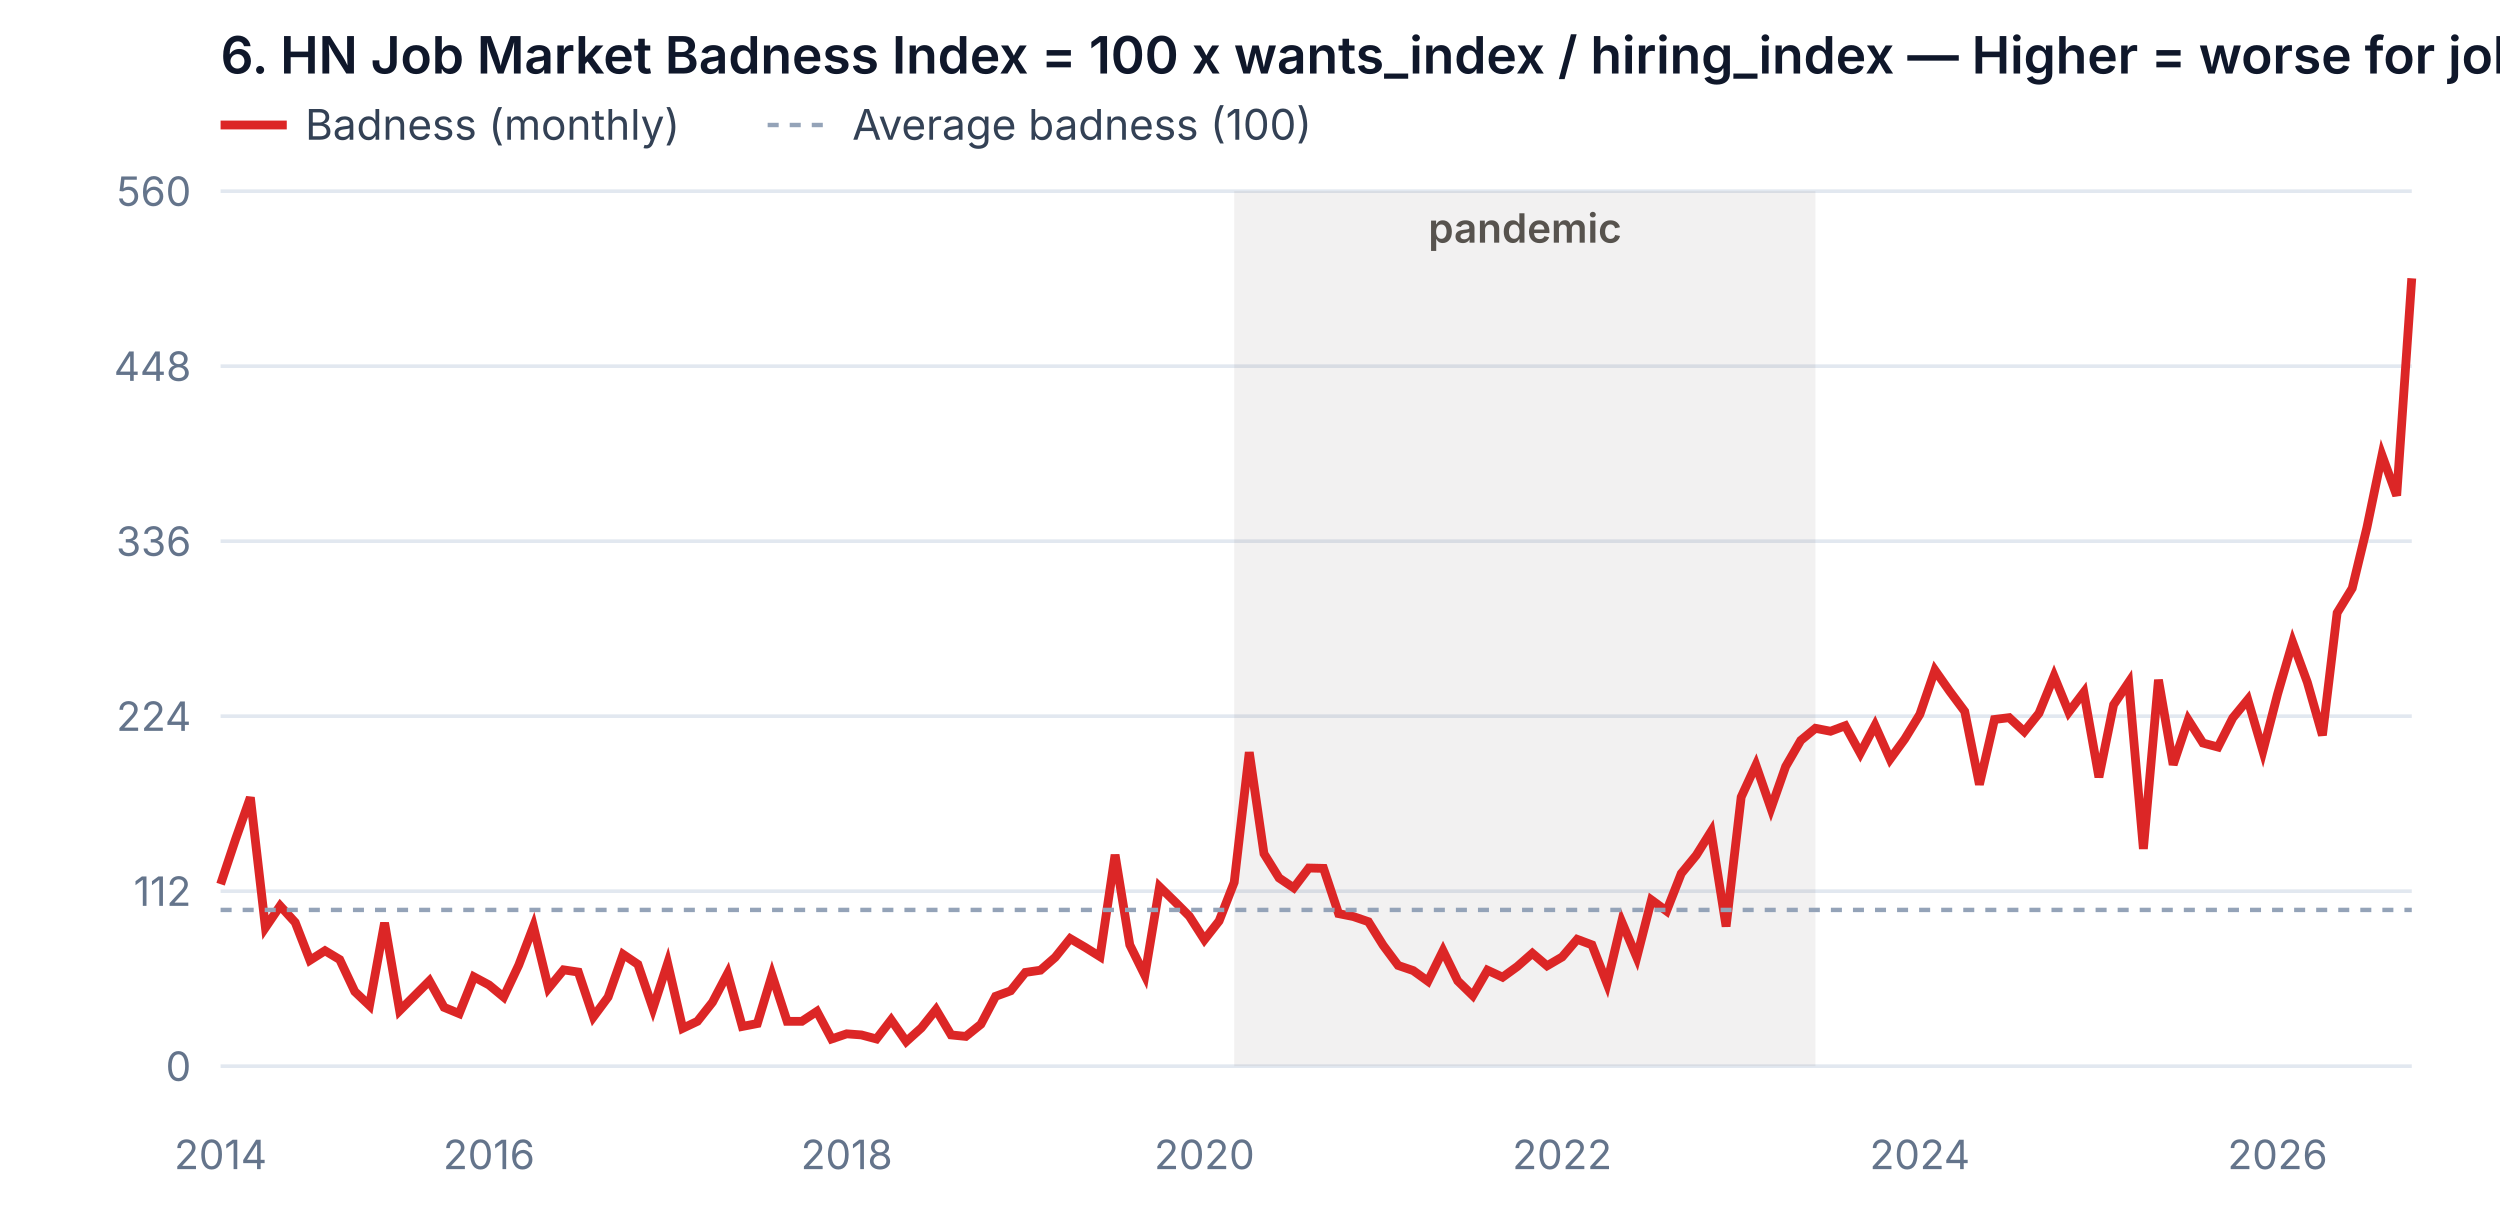
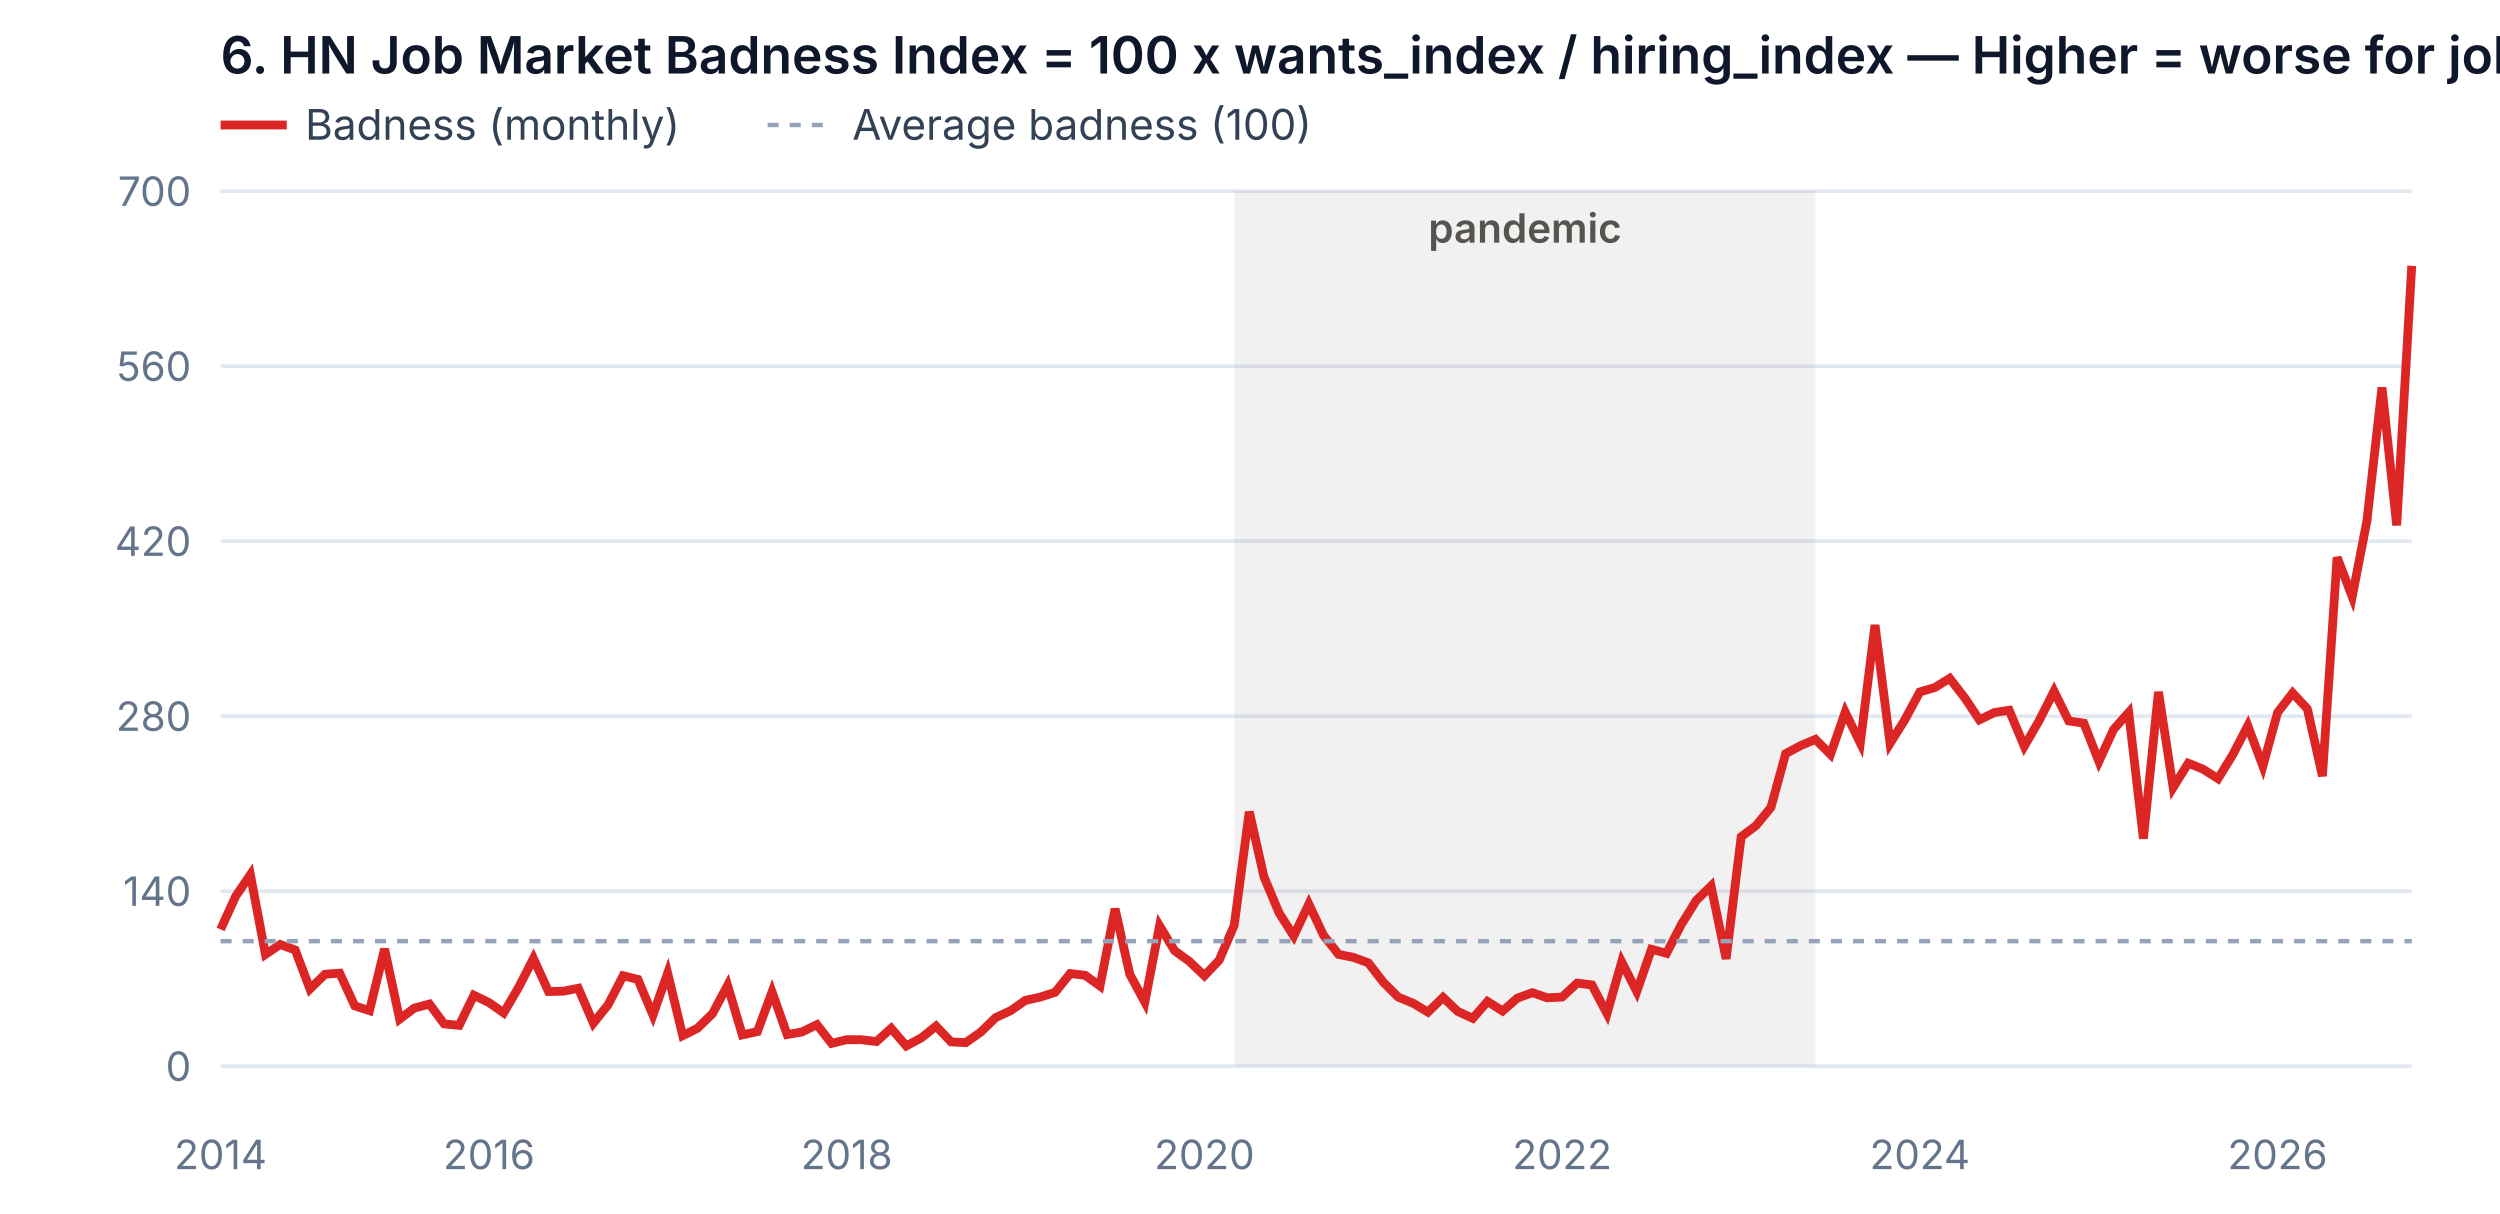
<svg xmlns="http://www.w3.org/2000/svg" viewBox="0 0 680 330" width="680" height="330" style="background:#fff;border:1px solid #e2e8f0;border-radius:8px">
  <text x="60" y="20" fill="#0f172a" font-size="14" font-weight="600" font-family="system-ui, -apple-system, sans-serif">6. HN Job Market Badness Index = 100 x wants_index / hiring_index — Higher = worse for job seekers. 100 = 2014-07..2026-10 average. Monthly values, no smoothing</text>
  <line x1="60" y1="34" x2="78" y2="34" stroke="#dc2626" stroke-width="2.4" />
  <text x="83" y="38" fill="#334155" font-size="11.5" font-family="system-ui, -apple-system, sans-serif">Badness (monthly)</text>
  <line x1="208.8" y1="34" x2="226.8" y2="34" stroke="#94a3b8" stroke-width="1.2" stroke-dasharray="3 3" />
  <text x="231.8" y="38" fill="#334155" font-size="11.5" font-family="system-ui, -apple-system, sans-serif">Average badness (100)</text>
  <line x1="60" y1="290.0" x2="656" y2="290.0" stroke="#e2e8f0" />
  <text x="52" y="294.0" text-anchor="end" fill="#64748b" font-size="11" font-family="system-ui, -apple-system, sans-serif">0</text>
  <line x1="60" y1="242.4" x2="656" y2="242.4" stroke="#e2e8f0" />
-   <text x="52" y="246.4" text-anchor="end" fill="#64748b" font-size="11" font-family="system-ui, -apple-system, sans-serif">112</text>
+   <text x="52" y="246.4" text-anchor="end" fill="#64748b" font-size="11" font-family="system-ui, -apple-system, sans-serif">140</text>
  <line x1="60" y1="194.8" x2="656" y2="194.8" stroke="#e2e8f0" />
-   <text x="52" y="198.8" text-anchor="end" fill="#64748b" font-size="11" font-family="system-ui, -apple-system, sans-serif">224</text>
+   <text x="52" y="198.8" text-anchor="end" fill="#64748b" font-size="11" font-family="system-ui, -apple-system, sans-serif">280</text>
  <line x1="60" y1="147.2" x2="656" y2="147.2" stroke="#e2e8f0" />
-   <text x="52" y="151.2" text-anchor="end" fill="#64748b" font-size="11" font-family="system-ui, -apple-system, sans-serif">336</text>
+   <text x="52" y="151.2" text-anchor="end" fill="#64748b" font-size="11" font-family="system-ui, -apple-system, sans-serif">420</text>
  <line x1="60" y1="99.6" x2="656" y2="99.6" stroke="#e2e8f0" />
-   <text x="52" y="103.6" text-anchor="end" fill="#64748b" font-size="11" font-family="system-ui, -apple-system, sans-serif">448</text>
+   <text x="52" y="103.6" text-anchor="end" fill="#64748b" font-size="11" font-family="system-ui, -apple-system, sans-serif">560</text>
  <line x1="60" y1="52.0" x2="656" y2="52.0" stroke="#e2e8f0" />
-   <text x="52" y="56.0" text-anchor="end" fill="#64748b" font-size="11" font-family="system-ui, -apple-system, sans-serif">560</text>
+   <text x="52" y="56.0" text-anchor="end" fill="#64748b" font-size="11" font-family="system-ui, -apple-system, sans-serif">700</text>
  <text x="60.0" y="318" text-anchor="middle" fill="#64748b" font-size="11" font-family="system-ui, -apple-system, sans-serif">2014</text>
  <text x="64.1" y="318" text-anchor="middle" fill="#64748b" font-size="11" font-family="system-ui, -apple-system, sans-serif" />
  <text x="68.1" y="318" text-anchor="middle" fill="#64748b" font-size="11" font-family="system-ui, -apple-system, sans-serif" />
  <text x="72.2" y="318" text-anchor="middle" fill="#64748b" font-size="11" font-family="system-ui, -apple-system, sans-serif" />
  <text x="76.2" y="318" text-anchor="middle" fill="#64748b" font-size="11" font-family="system-ui, -apple-system, sans-serif" />
  <text x="80.3" y="318" text-anchor="middle" fill="#64748b" font-size="11" font-family="system-ui, -apple-system, sans-serif" />
  <text x="84.3" y="318" text-anchor="middle" fill="#64748b" font-size="11" font-family="system-ui, -apple-system, sans-serif" />
  <text x="88.4" y="318" text-anchor="middle" fill="#64748b" font-size="11" font-family="system-ui, -apple-system, sans-serif" />
  <text x="92.4" y="318" text-anchor="middle" fill="#64748b" font-size="11" font-family="system-ui, -apple-system, sans-serif" />
  <text x="96.5" y="318" text-anchor="middle" fill="#64748b" font-size="11" font-family="system-ui, -apple-system, sans-serif" />
  <text x="100.5" y="318" text-anchor="middle" fill="#64748b" font-size="11" font-family="system-ui, -apple-system, sans-serif" />
  <text x="104.6" y="318" text-anchor="middle" fill="#64748b" font-size="11" font-family="system-ui, -apple-system, sans-serif" />
  <text x="108.7" y="318" text-anchor="middle" fill="#64748b" font-size="11" font-family="system-ui, -apple-system, sans-serif" />
  <text x="112.7" y="318" text-anchor="middle" fill="#64748b" font-size="11" font-family="system-ui, -apple-system, sans-serif" />
  <text x="116.8" y="318" text-anchor="middle" fill="#64748b" font-size="11" font-family="system-ui, -apple-system, sans-serif" />
  <text x="120.8" y="318" text-anchor="middle" fill="#64748b" font-size="11" font-family="system-ui, -apple-system, sans-serif" />
  <text x="124.9" y="318" text-anchor="middle" fill="#64748b" font-size="11" font-family="system-ui, -apple-system, sans-serif" />
  <text x="128.9" y="318" text-anchor="middle" fill="#64748b" font-size="11" font-family="system-ui, -apple-system, sans-serif" />
  <text x="133.0" y="318" text-anchor="middle" fill="#64748b" font-size="11" font-family="system-ui, -apple-system, sans-serif">2016</text>
  <text x="137.0" y="318" text-anchor="middle" fill="#64748b" font-size="11" font-family="system-ui, -apple-system, sans-serif" />
  <text x="141.1" y="318" text-anchor="middle" fill="#64748b" font-size="11" font-family="system-ui, -apple-system, sans-serif" />
  <text x="145.1" y="318" text-anchor="middle" fill="#64748b" font-size="11" font-family="system-ui, -apple-system, sans-serif" />
  <text x="149.2" y="318" text-anchor="middle" fill="#64748b" font-size="11" font-family="system-ui, -apple-system, sans-serif" />
  <text x="153.3" y="318" text-anchor="middle" fill="#64748b" font-size="11" font-family="system-ui, -apple-system, sans-serif" />
  <text x="157.3" y="318" text-anchor="middle" fill="#64748b" font-size="11" font-family="system-ui, -apple-system, sans-serif" />
  <text x="161.4" y="318" text-anchor="middle" fill="#64748b" font-size="11" font-family="system-ui, -apple-system, sans-serif" />
  <text x="165.4" y="318" text-anchor="middle" fill="#64748b" font-size="11" font-family="system-ui, -apple-system, sans-serif" />
  <text x="169.5" y="318" text-anchor="middle" fill="#64748b" font-size="11" font-family="system-ui, -apple-system, sans-serif" />
  <text x="173.5" y="318" text-anchor="middle" fill="#64748b" font-size="11" font-family="system-ui, -apple-system, sans-serif" />
  <text x="177.6" y="318" text-anchor="middle" fill="#64748b" font-size="11" font-family="system-ui, -apple-system, sans-serif" />
  <text x="181.6" y="318" text-anchor="middle" fill="#64748b" font-size="11" font-family="system-ui, -apple-system, sans-serif" />
  <text x="185.7" y="318" text-anchor="middle" fill="#64748b" font-size="11" font-family="system-ui, -apple-system, sans-serif" />
  <text x="189.7" y="318" text-anchor="middle" fill="#64748b" font-size="11" font-family="system-ui, -apple-system, sans-serif" />
  <text x="193.8" y="318" text-anchor="middle" fill="#64748b" font-size="11" font-family="system-ui, -apple-system, sans-serif" />
  <text x="197.9" y="318" text-anchor="middle" fill="#64748b" font-size="11" font-family="system-ui, -apple-system, sans-serif" />
  <text x="201.9" y="318" text-anchor="middle" fill="#64748b" font-size="11" font-family="system-ui, -apple-system, sans-serif" />
  <text x="206.0" y="318" text-anchor="middle" fill="#64748b" font-size="11" font-family="system-ui, -apple-system, sans-serif" />
  <text x="210.0" y="318" text-anchor="middle" fill="#64748b" font-size="11" font-family="system-ui, -apple-system, sans-serif" />
  <text x="214.1" y="318" text-anchor="middle" fill="#64748b" font-size="11" font-family="system-ui, -apple-system, sans-serif" />
  <text x="218.1" y="318" text-anchor="middle" fill="#64748b" font-size="11" font-family="system-ui, -apple-system, sans-serif" />
  <text x="222.2" y="318" text-anchor="middle" fill="#64748b" font-size="11" font-family="system-ui, -apple-system, sans-serif" />
  <text x="226.2" y="318" text-anchor="middle" fill="#64748b" font-size="11" font-family="system-ui, -apple-system, sans-serif" />
  <text x="230.3" y="318" text-anchor="middle" fill="#64748b" font-size="11" font-family="system-ui, -apple-system, sans-serif">2018</text>
  <text x="234.3" y="318" text-anchor="middle" fill="#64748b" font-size="11" font-family="system-ui, -apple-system, sans-serif" />
  <text x="238.4" y="318" text-anchor="middle" fill="#64748b" font-size="11" font-family="system-ui, -apple-system, sans-serif" />
  <text x="242.4" y="318" text-anchor="middle" fill="#64748b" font-size="11" font-family="system-ui, -apple-system, sans-serif" />
  <text x="246.5" y="318" text-anchor="middle" fill="#64748b" font-size="11" font-family="system-ui, -apple-system, sans-serif" />
  <text x="250.6" y="318" text-anchor="middle" fill="#64748b" font-size="11" font-family="system-ui, -apple-system, sans-serif" />
  <text x="254.6" y="318" text-anchor="middle" fill="#64748b" font-size="11" font-family="system-ui, -apple-system, sans-serif" />
  <text x="258.7" y="318" text-anchor="middle" fill="#64748b" font-size="11" font-family="system-ui, -apple-system, sans-serif" />
  <text x="262.7" y="318" text-anchor="middle" fill="#64748b" font-size="11" font-family="system-ui, -apple-system, sans-serif" />
  <text x="266.8" y="318" text-anchor="middle" fill="#64748b" font-size="11" font-family="system-ui, -apple-system, sans-serif" />
  <text x="270.8" y="318" text-anchor="middle" fill="#64748b" font-size="11" font-family="system-ui, -apple-system, sans-serif" />
  <text x="274.9" y="318" text-anchor="middle" fill="#64748b" font-size="11" font-family="system-ui, -apple-system, sans-serif" />
  <text x="278.9" y="318" text-anchor="middle" fill="#64748b" font-size="11" font-family="system-ui, -apple-system, sans-serif" />
  <text x="283.0" y="318" text-anchor="middle" fill="#64748b" font-size="11" font-family="system-ui, -apple-system, sans-serif" />
  <text x="287.0" y="318" text-anchor="middle" fill="#64748b" font-size="11" font-family="system-ui, -apple-system, sans-serif" />
  <text x="291.1" y="318" text-anchor="middle" fill="#64748b" font-size="11" font-family="system-ui, -apple-system, sans-serif" />
  <text x="295.2" y="318" text-anchor="middle" fill="#64748b" font-size="11" font-family="system-ui, -apple-system, sans-serif" />
  <text x="299.2" y="318" text-anchor="middle" fill="#64748b" font-size="11" font-family="system-ui, -apple-system, sans-serif" />
  <text x="303.3" y="318" text-anchor="middle" fill="#64748b" font-size="11" font-family="system-ui, -apple-system, sans-serif" />
  <text x="307.3" y="318" text-anchor="middle" fill="#64748b" font-size="11" font-family="system-ui, -apple-system, sans-serif" />
  <text x="311.4" y="318" text-anchor="middle" fill="#64748b" font-size="11" font-family="system-ui, -apple-system, sans-serif" />
  <text x="315.4" y="318" text-anchor="middle" fill="#64748b" font-size="11" font-family="system-ui, -apple-system, sans-serif" />
  <text x="319.5" y="318" text-anchor="middle" fill="#64748b" font-size="11" font-family="system-ui, -apple-system, sans-serif" />
  <text x="323.5" y="318" text-anchor="middle" fill="#64748b" font-size="11" font-family="system-ui, -apple-system, sans-serif" />
  <text x="327.6" y="318" text-anchor="middle" fill="#64748b" font-size="11" font-family="system-ui, -apple-system, sans-serif">2020</text>
  <text x="331.6" y="318" text-anchor="middle" fill="#64748b" font-size="11" font-family="system-ui, -apple-system, sans-serif" />
  <text x="335.7" y="318" text-anchor="middle" fill="#64748b" font-size="11" font-family="system-ui, -apple-system, sans-serif" />
  <text x="339.8" y="318" text-anchor="middle" fill="#64748b" font-size="11" font-family="system-ui, -apple-system, sans-serif" />
  <text x="343.8" y="318" text-anchor="middle" fill="#64748b" font-size="11" font-family="system-ui, -apple-system, sans-serif" />
  <text x="347.9" y="318" text-anchor="middle" fill="#64748b" font-size="11" font-family="system-ui, -apple-system, sans-serif" />
  <text x="351.9" y="318" text-anchor="middle" fill="#64748b" font-size="11" font-family="system-ui, -apple-system, sans-serif" />
  <text x="356.0" y="318" text-anchor="middle" fill="#64748b" font-size="11" font-family="system-ui, -apple-system, sans-serif" />
  <text x="360.0" y="318" text-anchor="middle" fill="#64748b" font-size="11" font-family="system-ui, -apple-system, sans-serif" />
  <text x="364.1" y="318" text-anchor="middle" fill="#64748b" font-size="11" font-family="system-ui, -apple-system, sans-serif" />
  <text x="368.1" y="318" text-anchor="middle" fill="#64748b" font-size="11" font-family="system-ui, -apple-system, sans-serif" />
  <text x="372.2" y="318" text-anchor="middle" fill="#64748b" font-size="11" font-family="system-ui, -apple-system, sans-serif" />
  <text x="376.2" y="318" text-anchor="middle" fill="#64748b" font-size="11" font-family="system-ui, -apple-system, sans-serif" />
  <text x="380.3" y="318" text-anchor="middle" fill="#64748b" font-size="11" font-family="system-ui, -apple-system, sans-serif" />
  <text x="384.4" y="318" text-anchor="middle" fill="#64748b" font-size="11" font-family="system-ui, -apple-system, sans-serif" />
  <text x="388.4" y="318" text-anchor="middle" fill="#64748b" font-size="11" font-family="system-ui, -apple-system, sans-serif" />
  <text x="392.5" y="318" text-anchor="middle" fill="#64748b" font-size="11" font-family="system-ui, -apple-system, sans-serif" />
  <text x="396.5" y="318" text-anchor="middle" fill="#64748b" font-size="11" font-family="system-ui, -apple-system, sans-serif" />
  <text x="400.6" y="318" text-anchor="middle" fill="#64748b" font-size="11" font-family="system-ui, -apple-system, sans-serif" />
  <text x="404.6" y="318" text-anchor="middle" fill="#64748b" font-size="11" font-family="system-ui, -apple-system, sans-serif" />
  <text x="408.7" y="318" text-anchor="middle" fill="#64748b" font-size="11" font-family="system-ui, -apple-system, sans-serif" />
  <text x="412.7" y="318" text-anchor="middle" fill="#64748b" font-size="11" font-family="system-ui, -apple-system, sans-serif" />
  <text x="416.8" y="318" text-anchor="middle" fill="#64748b" font-size="11" font-family="system-ui, -apple-system, sans-serif" />
  <text x="420.8" y="318" text-anchor="middle" fill="#64748b" font-size="11" font-family="system-ui, -apple-system, sans-serif" />
  <text x="424.9" y="318" text-anchor="middle" fill="#64748b" font-size="11" font-family="system-ui, -apple-system, sans-serif">2022</text>
  <text x="429.0" y="318" text-anchor="middle" fill="#64748b" font-size="11" font-family="system-ui, -apple-system, sans-serif" />
  <text x="433.0" y="318" text-anchor="middle" fill="#64748b" font-size="11" font-family="system-ui, -apple-system, sans-serif" />
  <text x="437.1" y="318" text-anchor="middle" fill="#64748b" font-size="11" font-family="system-ui, -apple-system, sans-serif" />
  <text x="441.1" y="318" text-anchor="middle" fill="#64748b" font-size="11" font-family="system-ui, -apple-system, sans-serif" />
  <text x="445.2" y="318" text-anchor="middle" fill="#64748b" font-size="11" font-family="system-ui, -apple-system, sans-serif" />
  <text x="449.2" y="318" text-anchor="middle" fill="#64748b" font-size="11" font-family="system-ui, -apple-system, sans-serif" />
  <text x="453.3" y="318" text-anchor="middle" fill="#64748b" font-size="11" font-family="system-ui, -apple-system, sans-serif" />
  <text x="457.3" y="318" text-anchor="middle" fill="#64748b" font-size="11" font-family="system-ui, -apple-system, sans-serif" />
  <text x="461.4" y="318" text-anchor="middle" fill="#64748b" font-size="11" font-family="system-ui, -apple-system, sans-serif" />
  <text x="465.4" y="318" text-anchor="middle" fill="#64748b" font-size="11" font-family="system-ui, -apple-system, sans-serif" />
  <text x="469.5" y="318" text-anchor="middle" fill="#64748b" font-size="11" font-family="system-ui, -apple-system, sans-serif" />
  <text x="473.6" y="318" text-anchor="middle" fill="#64748b" font-size="11" font-family="system-ui, -apple-system, sans-serif" />
  <text x="477.6" y="318" text-anchor="middle" fill="#64748b" font-size="11" font-family="system-ui, -apple-system, sans-serif" />
  <text x="481.7" y="318" text-anchor="middle" fill="#64748b" font-size="11" font-family="system-ui, -apple-system, sans-serif" />
  <text x="485.7" y="318" text-anchor="middle" fill="#64748b" font-size="11" font-family="system-ui, -apple-system, sans-serif" />
  <text x="489.8" y="318" text-anchor="middle" fill="#64748b" font-size="11" font-family="system-ui, -apple-system, sans-serif" />
  <text x="493.8" y="318" text-anchor="middle" fill="#64748b" font-size="11" font-family="system-ui, -apple-system, sans-serif" />
  <text x="497.9" y="318" text-anchor="middle" fill="#64748b" font-size="11" font-family="system-ui, -apple-system, sans-serif" />
  <text x="501.9" y="318" text-anchor="middle" fill="#64748b" font-size="11" font-family="system-ui, -apple-system, sans-serif" />
  <text x="506.0" y="318" text-anchor="middle" fill="#64748b" font-size="11" font-family="system-ui, -apple-system, sans-serif" />
  <text x="510.0" y="318" text-anchor="middle" fill="#64748b" font-size="11" font-family="system-ui, -apple-system, sans-serif" />
  <text x="514.1" y="318" text-anchor="middle" fill="#64748b" font-size="11" font-family="system-ui, -apple-system, sans-serif" />
  <text x="518.1" y="318" text-anchor="middle" fill="#64748b" font-size="11" font-family="system-ui, -apple-system, sans-serif" />
  <text x="522.2" y="318" text-anchor="middle" fill="#64748b" font-size="11" font-family="system-ui, -apple-system, sans-serif">2024</text>
  <text x="526.3" y="318" text-anchor="middle" fill="#64748b" font-size="11" font-family="system-ui, -apple-system, sans-serif" />
  <text x="530.3" y="318" text-anchor="middle" fill="#64748b" font-size="11" font-family="system-ui, -apple-system, sans-serif" />
  <text x="534.4" y="318" text-anchor="middle" fill="#64748b" font-size="11" font-family="system-ui, -apple-system, sans-serif" />
  <text x="538.4" y="318" text-anchor="middle" fill="#64748b" font-size="11" font-family="system-ui, -apple-system, sans-serif" />
  <text x="542.5" y="318" text-anchor="middle" fill="#64748b" font-size="11" font-family="system-ui, -apple-system, sans-serif" />
  <text x="546.5" y="318" text-anchor="middle" fill="#64748b" font-size="11" font-family="system-ui, -apple-system, sans-serif" />
  <text x="550.6" y="318" text-anchor="middle" fill="#64748b" font-size="11" font-family="system-ui, -apple-system, sans-serif" />
  <text x="554.6" y="318" text-anchor="middle" fill="#64748b" font-size="11" font-family="system-ui, -apple-system, sans-serif" />
  <text x="558.7" y="318" text-anchor="middle" fill="#64748b" font-size="11" font-family="system-ui, -apple-system, sans-serif" />
  <text x="562.7" y="318" text-anchor="middle" fill="#64748b" font-size="11" font-family="system-ui, -apple-system, sans-serif" />
  <text x="566.8" y="318" text-anchor="middle" fill="#64748b" font-size="11" font-family="system-ui, -apple-system, sans-serif" />
  <text x="570.9" y="318" text-anchor="middle" fill="#64748b" font-size="11" font-family="system-ui, -apple-system, sans-serif" />
  <text x="574.9" y="318" text-anchor="middle" fill="#64748b" font-size="11" font-family="system-ui, -apple-system, sans-serif" />
  <text x="579.0" y="318" text-anchor="middle" fill="#64748b" font-size="11" font-family="system-ui, -apple-system, sans-serif" />
  <text x="583.0" y="318" text-anchor="middle" fill="#64748b" font-size="11" font-family="system-ui, -apple-system, sans-serif" />
  <text x="587.1" y="318" text-anchor="middle" fill="#64748b" font-size="11" font-family="system-ui, -apple-system, sans-serif" />
  <text x="591.1" y="318" text-anchor="middle" fill="#64748b" font-size="11" font-family="system-ui, -apple-system, sans-serif" />
  <text x="595.2" y="318" text-anchor="middle" fill="#64748b" font-size="11" font-family="system-ui, -apple-system, sans-serif" />
  <text x="599.2" y="318" text-anchor="middle" fill="#64748b" font-size="11" font-family="system-ui, -apple-system, sans-serif" />
  <text x="603.3" y="318" text-anchor="middle" fill="#64748b" font-size="11" font-family="system-ui, -apple-system, sans-serif" />
  <text x="607.3" y="318" text-anchor="middle" fill="#64748b" font-size="11" font-family="system-ui, -apple-system, sans-serif" />
  <text x="611.4" y="318" text-anchor="middle" fill="#64748b" font-size="11" font-family="system-ui, -apple-system, sans-serif" />
  <text x="615.5" y="318" text-anchor="middle" fill="#64748b" font-size="11" font-family="system-ui, -apple-system, sans-serif" />
  <text x="619.5" y="318" text-anchor="middle" fill="#64748b" font-size="11" font-family="system-ui, -apple-system, sans-serif">2026</text>
  <text x="623.6" y="318" text-anchor="middle" fill="#64748b" font-size="11" font-family="system-ui, -apple-system, sans-serif" />
  <text x="627.6" y="318" text-anchor="middle" fill="#64748b" font-size="11" font-family="system-ui, -apple-system, sans-serif" />
  <text x="631.7" y="318" text-anchor="middle" fill="#64748b" font-size="11" font-family="system-ui, -apple-system, sans-serif" />
  <text x="635.7" y="318" text-anchor="middle" fill="#64748b" font-size="11" font-family="system-ui, -apple-system, sans-serif" />
  <text x="639.8" y="318" text-anchor="middle" fill="#64748b" font-size="11" font-family="system-ui, -apple-system, sans-serif" />
  <text x="643.8" y="318" text-anchor="middle" fill="#64748b" font-size="11" font-family="system-ui, -apple-system, sans-serif" />
  <text x="647.9" y="318" text-anchor="middle" fill="#64748b" font-size="11" font-family="system-ui, -apple-system, sans-serif" />
  <text x="651.9" y="318" text-anchor="middle" fill="#64748b" font-size="11" font-family="system-ui, -apple-system, sans-serif" />
  <text x="656.0" y="318" text-anchor="middle" fill="#64748b" font-size="11" font-family="system-ui, -apple-system, sans-serif" />
  <rect x="335.7" y="52" width="158.1" height="238" fill="#78716c" opacity="0.10" />
  <text x="414.8" y="66" text-anchor="middle" fill="#57534e" font-size="11" font-weight="600" font-family="system-ui, -apple-system, sans-serif">pandemic</text>
-   <path d="M60.0,240.5 L64.1,228.2 L68.1,216.9 L72.2,252.3 L76.2,246.4 L80.3,250.9 L84.3,261.2 L88.4,258.6 L92.4,261.0 L96.5,269.7 L100.5,273.5 L104.6,251.0 L108.7,274.9 L112.7,270.9 L116.8,266.8 L120.8,274.0 L124.9,275.7 L128.9,265.7 L133.0,267.9 L137.0,271.2 L141.1,262.5 L145.1,252.0 L149.2,268.8 L153.3,263.8 L157.3,264.4 L161.4,276.6 L165.4,271.2 L169.5,259.6 L173.5,262.3 L177.6,274.3 L181.6,262.0 L185.7,279.7 L189.7,277.8 L193.8,272.6 L197.9,264.8 L201.9,279.2 L206.0,278.4 L210.0,265.2 L214.1,277.8 L218.1,277.8 L222.2,275.1 L226.2,282.6 L230.3,281.2 L234.3,281.5 L238.4,282.6 L242.4,277.4 L246.5,283.3 L250.6,279.6 L254.6,274.6 L258.7,281.5 L262.7,281.9 L266.8,278.6 L270.8,271.0 L274.9,269.5 L278.9,264.5 L283.0,263.9 L287.0,260.4 L291.1,255.3 L295.2,257.7 L299.2,260.2 L303.3,232.5 L307.3,257.0 L311.4,265.3 L315.4,241.2 L319.5,245.2 L323.5,249.2 L327.6,255.6 L331.6,250.5 L335.7,240.0 L339.8,204.6 L343.8,232.2 L347.9,238.8 L351.9,241.5 L356.0,236.1 L360.0,236.2 L364.1,248.5 L368.1,249.3 L372.2,250.7 L376.2,257.1 L380.3,262.6 L384.4,264.0 L388.4,266.9 L392.5,258.6 L396.5,266.8 L400.6,270.8 L404.6,263.9 L408.7,265.8 L412.7,262.9 L416.8,259.3 L420.8,262.7 L424.9,260.3 L429.0,255.5 L433.0,257.0 L437.1,267.5 L441.1,250.7 L445.2,260.4 L449.2,244.8 L453.3,247.8 L457.3,237.6 L461.4,232.6 L465.4,226.2 L469.5,252.0 L473.6,216.8 L477.6,208.1 L481.7,219.9 L485.7,208.5 L489.8,201.4 L493.8,198.1 L497.9,198.9 L501.9,197.4 L506.0,204.9 L510.0,197.3 L514.1,206.5 L518.1,201.0 L522.2,194.3 L526.3,182.3 L530.3,188.0 L534.4,193.5 L538.4,213.4 L542.5,195.7 L546.5,195.2 L550.6,199.0 L554.6,194.0 L558.7,183.9 L562.7,193.7 L566.8,188.3 L570.9,211.4 L574.9,191.7 L579.0,185.6 L583.0,230.9 L587.1,184.9 L591.1,208.0 L595.2,195.8 L599.2,202.1 L603.3,203.2 L607.3,195.3 L611.4,190.3 L615.5,204.3 L619.5,188.8 L623.6,174.7 L627.6,185.6 L631.7,200.0 L635.7,166.7 L639.8,160.0 L643.8,143.5 L647.9,123.8 L651.9,134.8 L656.0,75.7" fill="none" stroke="#dc2626" stroke-width="2.4" opacity="1" />
-   <path d="M60.0,247.5 L64.1,247.5 L68.1,247.5 L72.2,247.5 L76.2,247.5 L80.3,247.5 L84.3,247.5 L88.4,247.5 L92.4,247.5 L96.5,247.5 L100.5,247.5 L104.6,247.5 L108.7,247.5 L112.7,247.5 L116.8,247.5 L120.8,247.5 L124.9,247.5 L128.9,247.5 L133.0,247.5 L137.0,247.5 L141.1,247.5 L145.1,247.5 L149.2,247.5 L153.3,247.5 L157.3,247.5 L161.4,247.5 L165.4,247.5 L169.5,247.5 L173.5,247.5 L177.6,247.5 L181.6,247.5 L185.7,247.5 L189.7,247.5 L193.8,247.5 L197.9,247.5 L201.9,247.5 L206.0,247.5 L210.0,247.5 L214.1,247.5 L218.1,247.5 L222.2,247.5 L226.2,247.5 L230.3,247.5 L234.3,247.5 L238.4,247.5 L242.4,247.5 L246.5,247.5 L250.6,247.5 L254.6,247.5 L258.7,247.5 L262.7,247.5 L266.8,247.5 L270.8,247.5 L274.9,247.5 L278.9,247.5 L283.0,247.5 L287.0,247.5 L291.1,247.5 L295.2,247.5 L299.2,247.5 L303.3,247.5 L307.3,247.5 L311.4,247.5 L315.4,247.5 L319.5,247.5 L323.5,247.5 L327.6,247.5 L331.6,247.5 L335.7,247.5 L339.8,247.5 L343.8,247.5 L347.9,247.5 L351.9,247.5 L356.0,247.5 L360.0,247.5 L364.1,247.5 L368.1,247.5 L372.2,247.5 L376.2,247.5 L380.3,247.5 L384.4,247.5 L388.4,247.5 L392.5,247.5 L396.5,247.5 L400.6,247.5 L404.6,247.5 L408.7,247.5 L412.7,247.5 L416.8,247.5 L420.8,247.5 L424.9,247.5 L429.0,247.5 L433.0,247.5 L437.1,247.5 L441.1,247.5 L445.2,247.5 L449.2,247.5 L453.3,247.5 L457.3,247.5 L461.4,247.5 L465.4,247.5 L469.5,247.5 L473.6,247.5 L477.6,247.5 L481.7,247.5 L485.7,247.5 L489.8,247.5 L493.8,247.5 L497.9,247.5 L501.9,247.5 L506.0,247.5 L510.0,247.5 L514.1,247.5 L518.1,247.5 L522.2,247.5 L526.3,247.5 L530.3,247.5 L534.4,247.5 L538.4,247.5 L542.5,247.5 L546.5,247.5 L550.6,247.5 L554.6,247.5 L558.7,247.5 L562.7,247.5 L566.8,247.5 L570.9,247.5 L574.9,247.5 L579.0,247.5 L583.0,247.5 L587.1,247.5 L591.1,247.5 L595.2,247.5 L599.2,247.5 L603.3,247.5 L607.3,247.5 L611.4,247.5 L615.5,247.5 L619.5,247.5 L623.6,247.5 L627.6,247.5 L631.7,247.5 L635.7,247.5 L639.8,247.5 L643.8,247.5 L647.9,247.5 L651.9,247.5 L656.0,247.5" fill="none" stroke="#94a3b8" stroke-width="1.2" stroke-dasharray="3 3" opacity="1" />
+   <path d="M60.0,252.8 L64.1,243.8 L68.1,237.9 L72.2,259.6 L76.2,256.9 L80.3,258.4 L84.3,269.0 L88.4,265.0 L92.4,264.7 L96.5,273.6 L100.5,274.9 L104.6,258.1 L108.7,277.2 L112.7,274.2 L116.8,273.1 L120.8,278.5 L124.9,278.9 L128.9,270.7 L133.0,272.7 L137.0,275.5 L141.1,268.5 L145.1,260.7 L149.2,269.7 L153.3,269.6 L157.3,268.8 L161.4,278.3 L165.4,273.3 L169.5,265.4 L173.5,266.4 L177.6,276.1 L181.6,264.7 L185.7,281.7 L189.7,279.7 L193.8,275.7 L197.9,268.0 L201.9,281.5 L206.0,280.6 L210.0,269.8 L214.1,281.4 L218.1,280.7 L222.2,278.7 L226.2,283.8 L230.3,282.8 L234.3,282.8 L238.4,283.3 L242.4,279.7 L246.5,284.5 L250.6,282.3 L254.6,279.1 L258.7,283.4 L262.7,283.6 L266.8,280.7 L270.8,276.8 L274.9,274.9 L278.9,272.1 L283.0,271.2 L287.0,269.9 L291.1,264.8 L295.2,265.3 L299.2,268.2 L303.3,247.2 L307.3,265.0 L311.4,272.6 L315.4,251.8 L319.5,258.6 L323.5,261.5 L327.6,265.4 L331.6,261.2 L335.7,251.7 L339.8,220.8 L343.8,238.5 L347.9,248.3 L351.9,254.6 L356.0,245.9 L360.0,254.4 L364.1,259.6 L368.1,260.4 L372.2,261.9 L376.2,267.1 L380.3,271.2 L384.4,272.9 L388.4,275.3 L392.5,271.3 L396.5,275.1 L400.6,277.0 L404.6,272.4 L408.7,275.0 L412.7,271.5 L416.8,270.0 L420.8,271.4 L424.9,271.2 L429.0,267.4 L433.0,267.9 L437.1,275.7 L441.1,261.6 L445.2,269.7 L449.2,258.2 L453.3,259.3 L457.3,251.5 L461.4,244.9 L465.4,241.0 L469.5,260.8 L473.6,227.6 L477.6,224.6 L481.7,219.6 L485.7,205.0 L489.8,202.8 L493.8,201.1 L497.9,205.2 L501.9,193.7 L506.0,202.1 L510.0,170.0 L514.1,202.2 L518.1,195.8 L522.2,188.2 L526.3,187.0 L530.3,184.5 L534.4,189.8 L538.4,195.8 L542.5,193.8 L546.5,193.2 L550.6,203.0 L554.6,196.1 L558.7,188.0 L562.7,196.1 L566.8,196.7 L570.9,207.1 L574.9,198.4 L579.0,193.8 L583.0,228.1 L587.1,188.2 L591.1,214.2 L595.2,207.6 L599.2,209.2 L603.3,211.8 L607.3,205.3 L611.4,197.4 L615.5,208.4 L619.5,193.8 L623.6,188.5 L627.6,192.8 L631.7,211.1 L635.7,151.6 L639.8,162.3 L643.8,141.7 L647.9,105.4 L651.9,142.9 L656.0,72.3" fill="none" stroke="#dc2626" stroke-width="2.4" opacity="1" />
+   <path d="M60.0,256.0 L64.1,256.0 L68.1,256.0 L72.2,256.0 L76.2,256.0 L80.3,256.0 L84.3,256.0 L88.4,256.0 L92.4,256.0 L96.5,256.0 L100.5,256.0 L104.6,256.0 L108.7,256.0 L112.7,256.0 L116.8,256.0 L120.8,256.0 L124.9,256.0 L128.9,256.0 L133.0,256.0 L137.0,256.0 L141.1,256.0 L145.1,256.0 L149.2,256.0 L153.3,256.0 L157.3,256.0 L161.4,256.0 L165.4,256.0 L169.5,256.0 L173.5,256.0 L177.6,256.0 L181.6,256.0 L185.7,256.0 L189.7,256.0 L193.8,256.0 L197.9,256.0 L201.9,256.0 L206.0,256.0 L210.0,256.0 L214.1,256.0 L218.1,256.0 L222.2,256.0 L226.2,256.0 L230.3,256.0 L234.3,256.0 L238.4,256.0 L242.4,256.0 L246.5,256.0 L250.6,256.0 L254.6,256.0 L258.7,256.0 L262.7,256.0 L266.8,256.0 L270.8,256.0 L274.9,256.0 L278.9,256.0 L283.0,256.0 L287.0,256.0 L291.1,256.0 L295.2,256.0 L299.2,256.0 L303.3,256.0 L307.3,256.0 L311.4,256.0 L315.4,256.0 L319.5,256.0 L323.5,256.0 L327.6,256.0 L331.6,256.0 L335.7,256.0 L339.8,256.0 L343.8,256.0 L347.9,256.0 L351.9,256.0 L356.0,256.0 L360.0,256.0 L364.1,256.0 L368.1,256.0 L372.2,256.0 L376.2,256.0 L380.3,256.0 L384.4,256.0 L388.4,256.0 L392.5,256.0 L396.5,256.0 L400.6,256.0 L404.6,256.0 L408.7,256.0 L412.7,256.0 L416.8,256.0 L420.8,256.0 L424.9,256.0 L429.0,256.0 L433.0,256.0 L437.1,256.0 L441.1,256.0 L445.2,256.0 L449.2,256.0 L453.3,256.0 L457.3,256.0 L461.4,256.0 L465.4,256.0 L469.5,256.0 L473.6,256.0 L477.6,256.0 L481.7,256.0 L485.7,256.0 L489.8,256.0 L493.8,256.0 L497.9,256.0 L501.9,256.0 L506.0,256.0 L510.0,256.0 L514.1,256.0 L518.1,256.0 L522.2,256.0 L526.3,256.0 L530.3,256.0 L534.4,256.0 L538.4,256.0 L542.5,256.0 L546.5,256.0 L550.6,256.0 L554.6,256.0 L558.7,256.0 L562.7,256.0 L566.8,256.0 L570.9,256.0 L574.9,256.0 L579.0,256.0 L583.0,256.0 L587.1,256.0 L591.1,256.0 L595.2,256.0 L599.2,256.0 L603.3,256.0 L607.3,256.0 L611.4,256.0 L615.5,256.0 L619.5,256.0 L623.6,256.0 L627.6,256.0 L631.7,256.0 L635.7,256.0 L639.8,256.0 L643.8,256.0 L647.9,256.0 L651.9,256.0 L656.0,256.0" fill="none" stroke="#94a3b8" stroke-width="1.2" stroke-dasharray="3 3" opacity="1" />
</svg>
